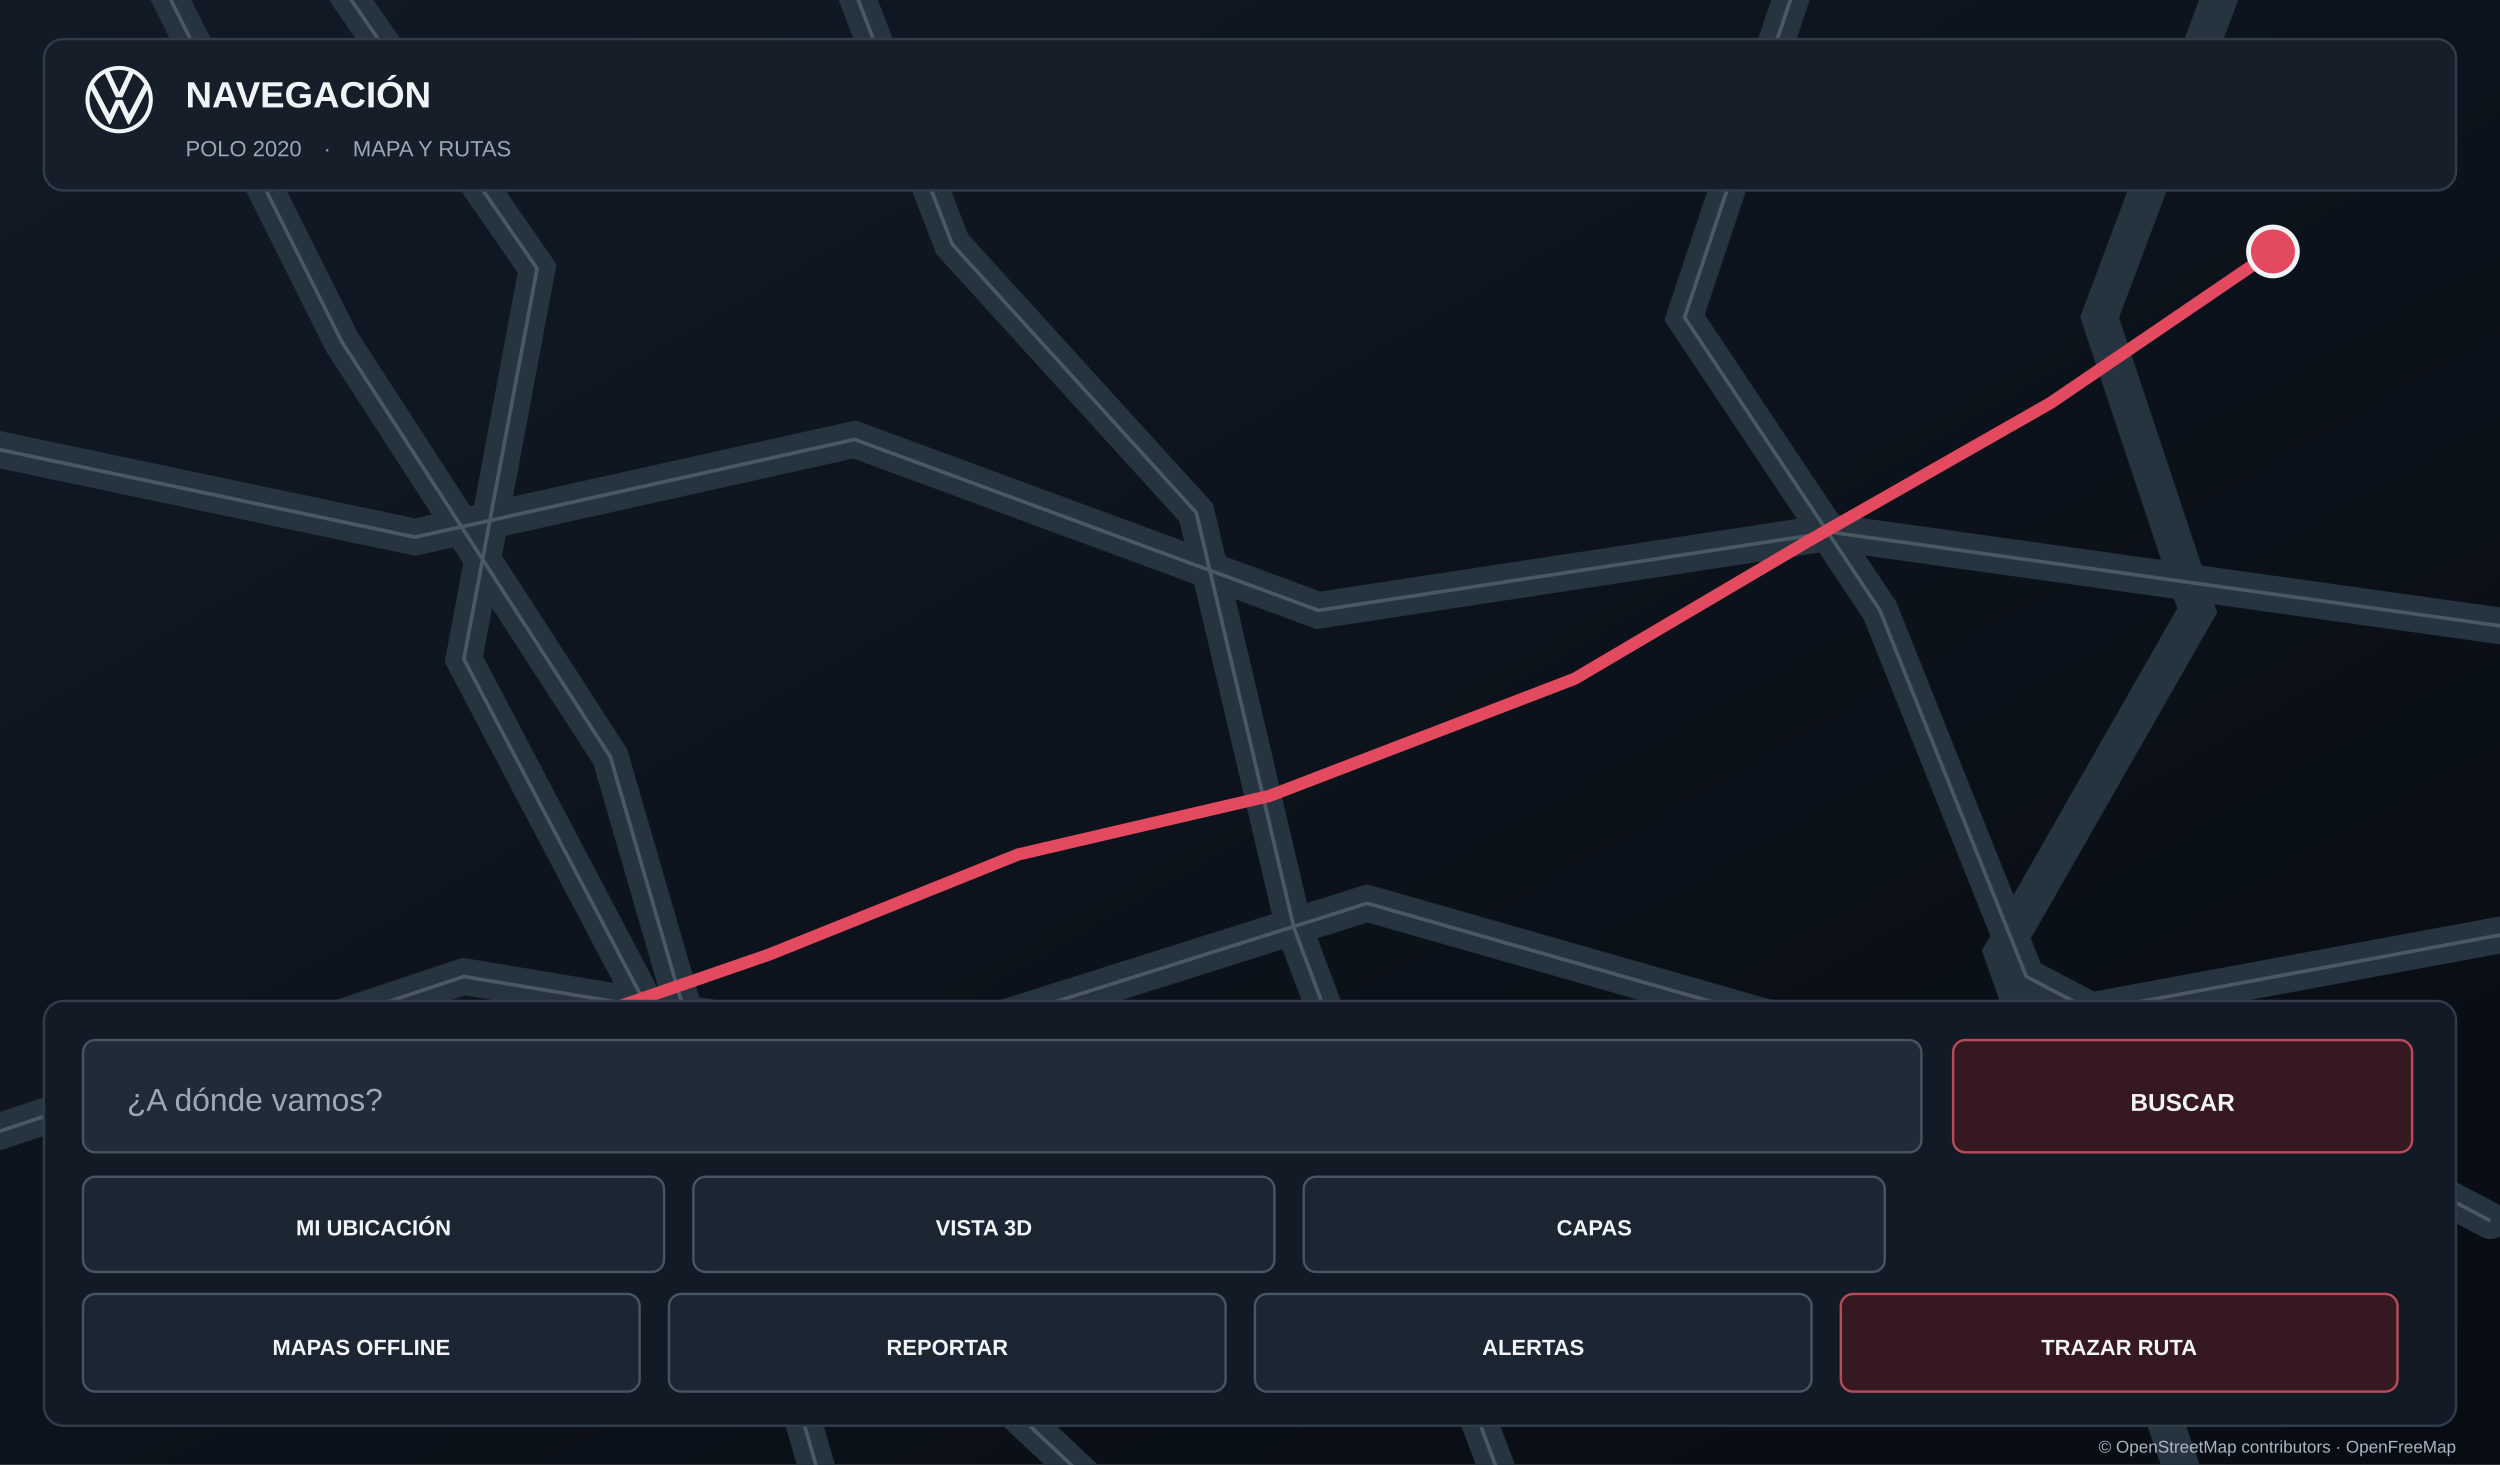
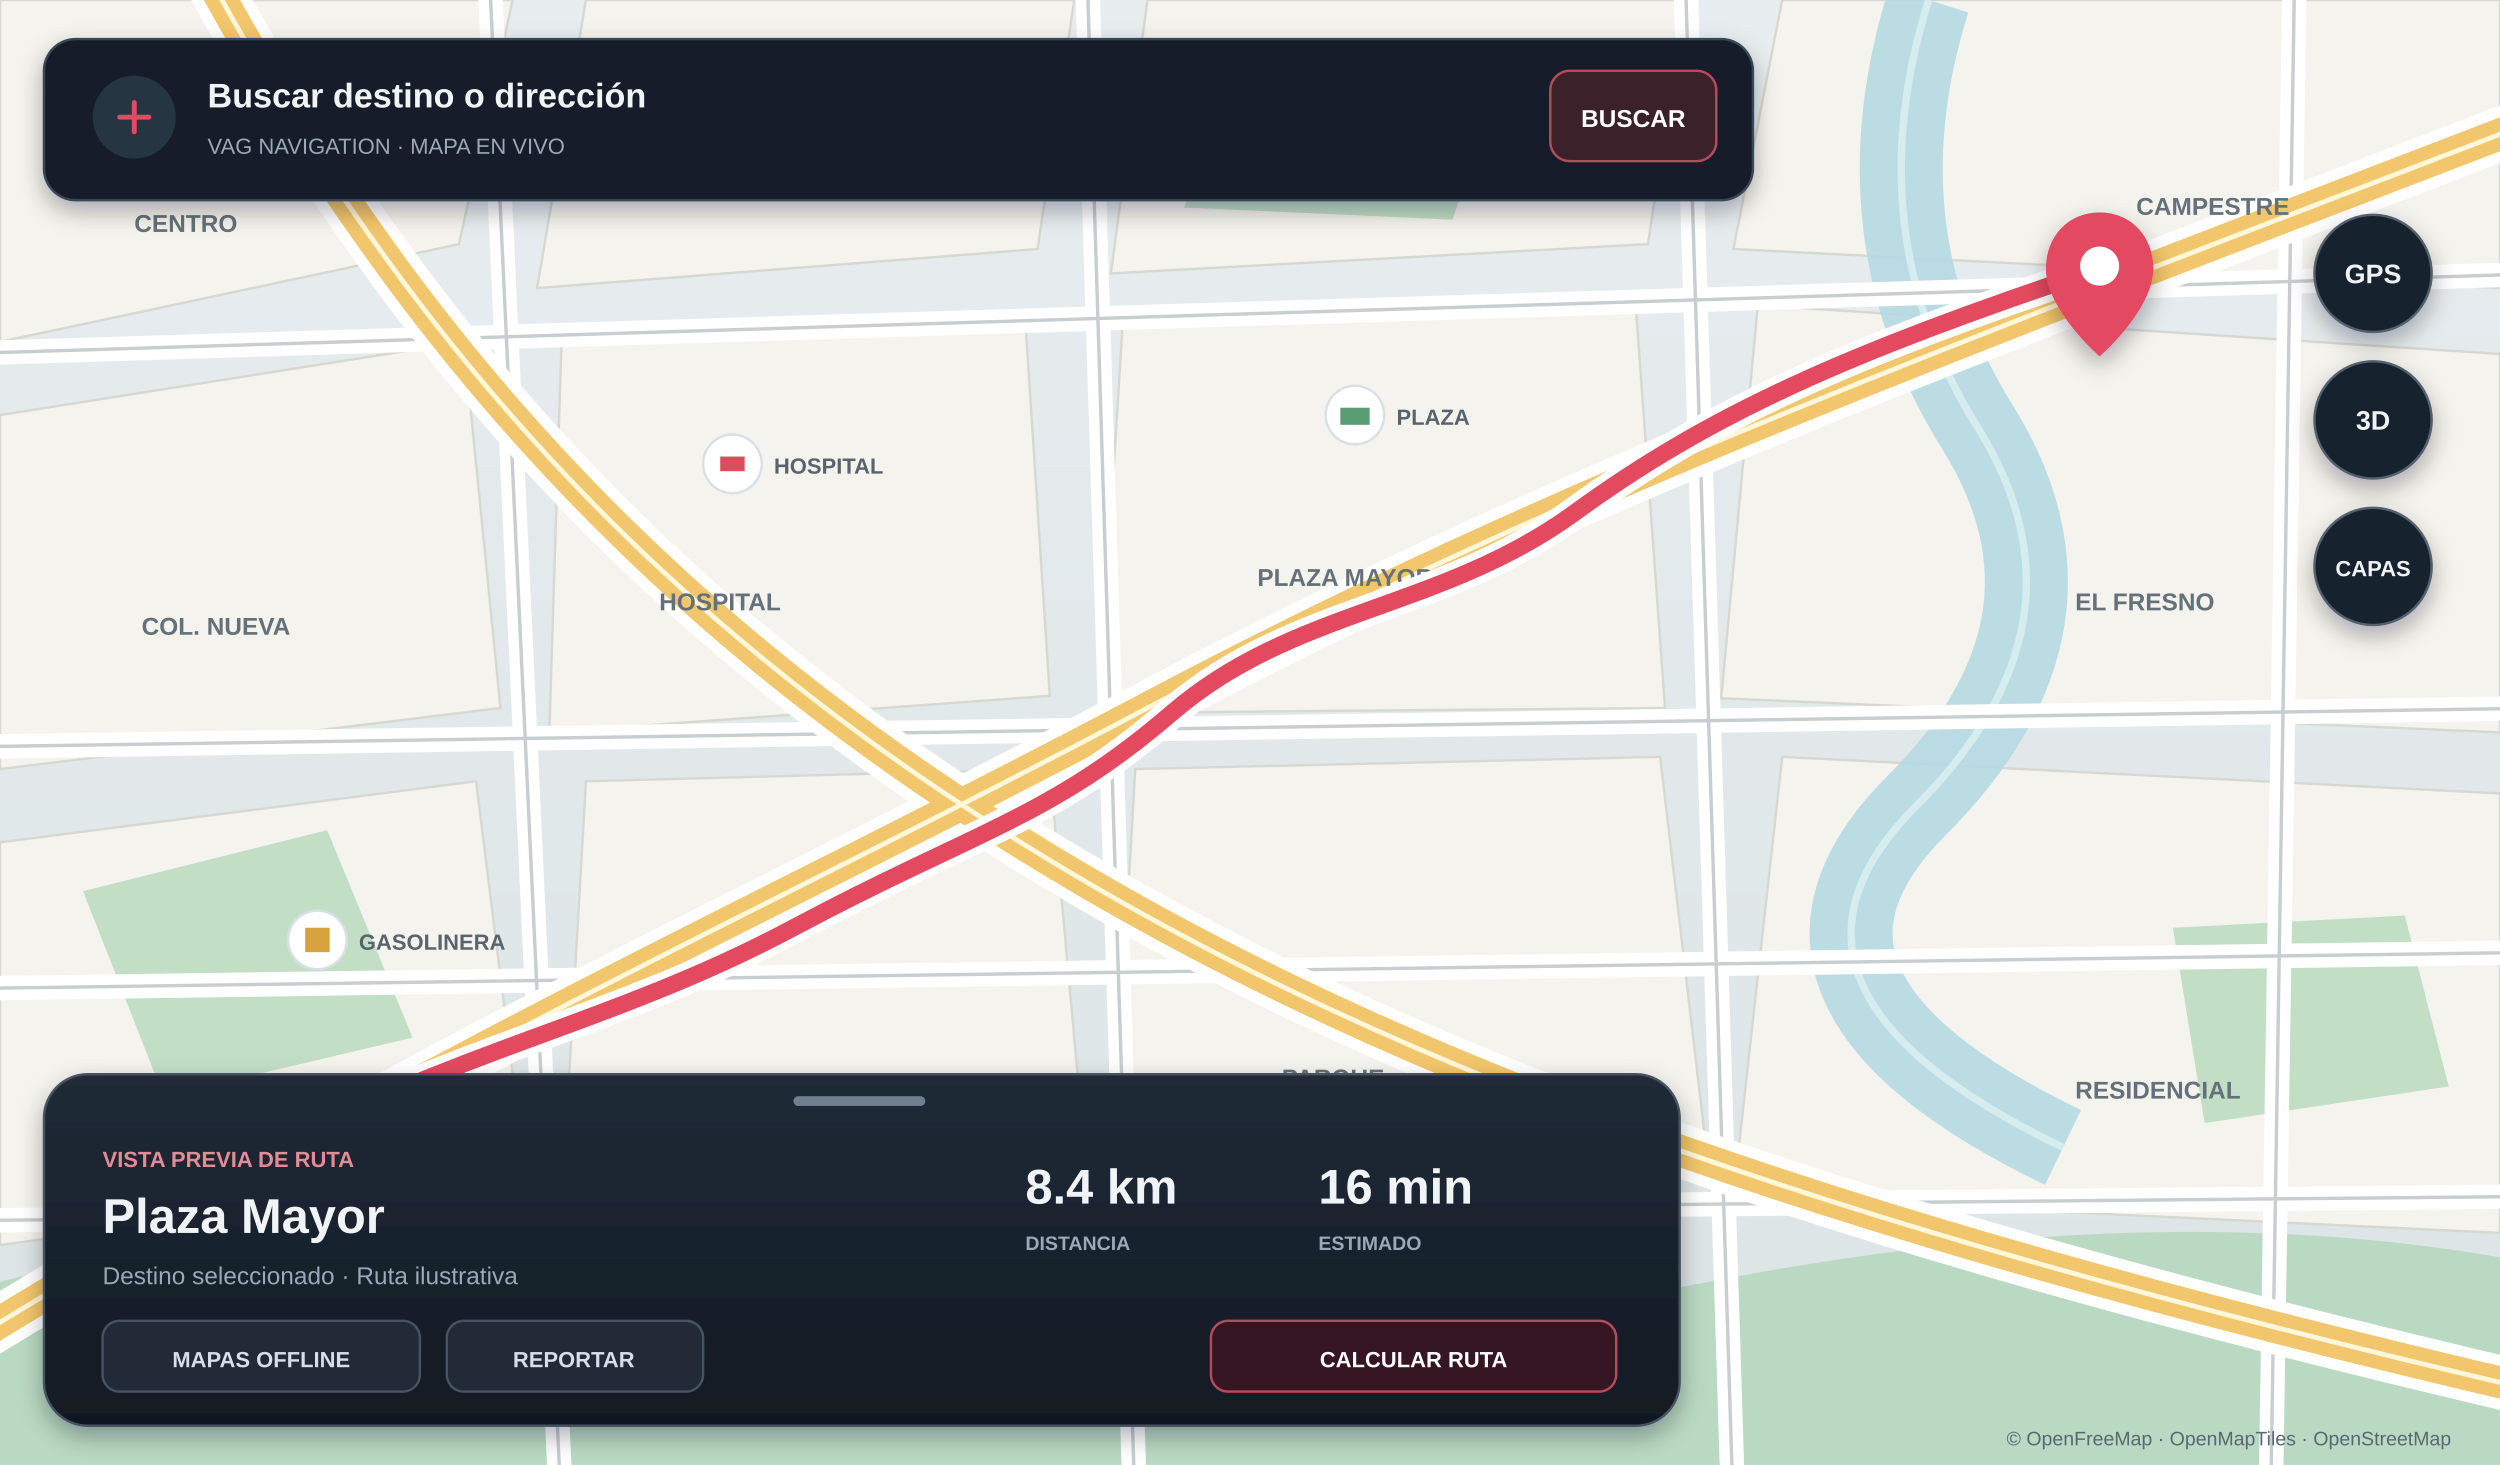
<svg xmlns="http://www.w3.org/2000/svg" width="1024" height="600" viewBox="0 0 1024 600">
  <defs>
-     <linearGradient id="mapbg" x2="1" y2="1">
-       <stop stop-color="#111a25" />
-       <stop offset="1" stop-color="#080c13" />
+     <linearGradient id="map" x2="0" y2="1">
+       <stop stop-color="#e8edf0" />
+       <stop offset="1" stop-color="#dce4e5" />
    </linearGradient>
+     <linearGradient id="sheet" x2="0" y2="1">
+       <stop stop-color="#202b37" />
+       <stop offset="1" stop-color="#111923" />
+     </linearGradient>
+     <filter id="shadow" x="-30%" y="-30%" width="160%" height="160%">
+       <feDropShadow dx="0" dy="4" stdDeviation="5" flood-color="#07101a" flood-opacity=".32" />
+     </filter>
  </defs>
-   <rect width="1024" height="600" fill="url(#mapbg)" />
-   <g fill="none" stroke="#263440" stroke-width="15" stroke-linecap="round">
-     <path d="M-20 180L170 220 350 180 540 250 750 218 1050 260" />
-     <path d="M60-20L140 140 250 310 340 620" />
-     <path d="M340-30L390 100 490 210 530 380 620 620" />
-     <path d="M740-20L690 130 770 250 830 400 1020 500" />
-     <path d="M-20 470L190 400 370 430 560 370 770 430 1040 380" />
-     <path d="M130-20L220 110 190 270 290 460 460 620" />
-     <path d="M920-30L860 130 900 250 820 390 900 620" />
+   <rect width="1024" height="600" fill="url(#map)" />
+   <g fill="#f5f3ed" stroke="#d6d9d2" stroke-width="1">
+     <path d="M0 0H210L188 100 0 140Z" />
+     <path d="M240 0H440L425 102 220 118Z" />
+     <path d="M470 0H690L675 100 455 112Z" />
+     <path d="M730 0H1024V118L710 102Z" />
+     <path d="M0 170L190 140 205 290 0 315Z" />
+     <path d="M230 140L420 132 430 285 225 300Z" />
+     <path d="M460 130L670 125 682 290 450 292Z" />
+     <path d="M720 125L1024 145V300L705 286Z" />
+     <path d="M0 345L195 320 215 480 0 510Z" />
+     <path d="M240 320L430 315 445 480 230 495Z" />
+     <path d="M465 315L680 310 700 480 455 490Z" />
+     <path d="M730 310L1024 325V505L710 490Z" />
  </g>
-   <g fill="none" stroke="#53616d" stroke-width="1.5" opacity=".8">
-     <path d="M-20 180L170 220 350 180 540 250 750 218 1050 260" />
-     <path d="M60-20L140 140 250 310 340 620" />
-     <path d="M340-30L390 100 490 210 530 380 620 620" />
-     <path d="M740-20L690 130 770 250 830 400 1020 500" />
-     <path d="M-20 470L190 400 370 430 560 370 770 430 1040 380" />
-     <path d="M130-20L220 110 190 270 290 460 460 620" />
+   <path d="M0 525Q180 480 350 520T700 525T1024 515V600H0Z" fill="#b9d9c2" />
+   <path d="M790 0Q760 95 810 175T785 330T845 470" fill="none" stroke="#b6d9e3" stroke-width="34" opacity=".9" />
+   <path d="M790 0Q760 95 810 175T785 330T845 470" fill="none" stroke="#d9eef1" stroke-width="3" opacity=".9" />
+   <path d="M34 365l100-25 35 85-102 24zM510 20l105 8-20 62-110-5zM890 380l95-5 18 70-100 15z" fill="#c2dfc6" />
+   <g fill="none" stroke="#fff" stroke-width="10" stroke-linecap="round">
+     <path d="M-20 145L1044 112M-20 306L1044 290M-20 500L1044 490" />
+     <path d="M200 -20L230 620M445 -20L465 620M690 -20L710 620M940 -20L930 620" />
+     <path d="M-20 405L1044 390" />
  </g>
-   <path d="M88 476L205 429 315 391 417 350 520 326 645 278 740 222 840 165 931 103" fill="none" stroke="#e34a60" stroke-width="5" stroke-linecap="round" stroke-linejoin="round" />
-   <circle cx="88" cy="476" r="10" fill="#64d8a2" stroke="#f1f4f7" stroke-width="2" />
-   <circle cx="931" cy="103" r="10" fill="#e34a60" stroke="#f1f4f7" stroke-width="2" />
-   <rect x="18" y="16" width="988" height="62" rx="8" fill="#151e29" stroke="#303c49" />
-   <g transform="translate(35 27) scale(1.15)">
-     <path d="M12,0C5.36,0 0,5.36 0,12s5.36,12 12,12 12,-5.36 12,-12S18.64,0 12,0M12,1.41c1.2,0 2.36,0.22 3.43,0.59L12.13,9.13c-0.04,0.04 -0.04,0.13 -0.13,0.13s-0.09,-0.09 -0.13,-0.13L8.57,2c1.07,-0.37 2.23,-0.58 3.43,-0.59M6.9,2.74l3.82,8.23c0.08,0.17 0.17,0.22 0.28,0.22h2c0.12,0 0.2,-0.05 0.29,-0.22l3.77,-8.23c1.58,0.9 2.94,2.19 3.9,3.73l-5.36,10.37c-0.04,0.09 -0.1,0.13 -0.13,0.13 -0.08,0 -0.08,-0.08 -0.13,-0.13l-2.05,-4.54c-0.09,-0.17 -0.17,-0.21 -0.29,-0.21h-2c-0.11,0 -0.19,0.04 -0.28,0.21l-2.05,4.54c-0.05,0.09 -0.04,0.13 -0.13,0.13 -0.09,0 -0.09,-0.08 -0.13,-0.13L3,6.47c0.94,-1.54 2.32,-2.83 3.9,-3.73M2.06,8.53l6.17,12c0.08,0.17 0.17,0.3 0.39,0.3 0.21,0 0.29,-0.13 0.38,-0.3l2.87,-6.39c0.04,-0.08 0.09,-0.14 0.13,-0.14 0.09,0 0.09,0.1 0.13,0.14l2.91,6.39c0.09,0.17 0.17,0.3 0.39,0.3 0.21,0 0.3,-0.13 0.38,-0.3l6.19,-12c0.37,1.07 0.59,2.23 0.59,3.47 -0.05,5.79 -4.8,10.59 -10.59,10.59S1.46,17.79 1.46,12c0,-1.2 0.21,-2.35 0.6,-3.47Z" fill="#f1f4f7" fill-rule="evenodd" />
+   <g fill="none" stroke="#c8cdd0" stroke-width="1.4">
+     <path d="M-20 145L1044 112M-20 306L1044 290M-20 500L1044 490M200 -20L230 620M445 -20L465 620M690 -20L710 620M940 -20L930 620M-20 405L1044 390" />
  </g>
-   <text x="76" y="44" fill="#f1f4f7" font-family="Arial,Helvetica,sans-serif" font-size="15" font-weight="700">NAVEGACIÓN</text>
-   <text x="76" y="64" fill="#9ba8b7" font-family="Arial,Helvetica,sans-serif" font-size="9">POLO 2020　·　MAPA Y RUTAS</text>
-   <rect x="18" y="410" width="988" height="174" rx="8" fill="#111a25" stroke="#303c49" />
-   <rect x="34" y="426" width="753" height="46" rx="5" fill="#202b37" stroke="#465362" />
-   <text x="52" y="455" fill="#9ba8b7" font-family="Arial,Helvetica,sans-serif" font-size="13">¿A dónde vamos?</text>
-   <rect x="800" y="426" width="188" height="46" rx="5" fill="#351820" stroke="#b94a5b" />
-   <text x="894" y="455" fill="#f1f4f7" font-family="Arial,Helvetica,sans-serif" font-size="10" font-weight="700" text-anchor="middle">BUSCAR</text>
-   <rect x="34" y="482" width="238" height="39" rx="5" fill="#1b2632" stroke="#465564" />
-   <text x="153" y="506" fill="#f1f4f7" font-family="Arial,Helvetica,sans-serif" font-size="9" font-weight="700" text-anchor="middle">MI UBICACIÓN</text>
-   <rect x="284" y="482" width="238" height="39" rx="5" fill="#1b2632" stroke="#465564" />
-   <text x="403" y="506" fill="#f1f4f7" font-family="Arial,Helvetica,sans-serif" font-size="9" font-weight="700" text-anchor="middle">VISTA 3D</text>
-   <rect x="534" y="482" width="238" height="39" rx="5" fill="#1b2632" stroke="#465564" />
-   <text x="653" y="506" fill="#f1f4f7" font-family="Arial,Helvetica,sans-serif" font-size="9" font-weight="700" text-anchor="middle">CAPAS</text>
-   <rect x="34" y="530" width="228" height="40" rx="5" fill="#1b2632" stroke="#465564" />
-   <text x="148" y="555" fill="#f1f4f7" font-family="Arial,Helvetica,sans-serif" font-size="9" font-weight="700" text-anchor="middle">MAPAS OFFLINE</text>
-   <rect x="274" y="530" width="228" height="40" rx="5" fill="#1b2632" stroke="#465564" />
-   <text x="388" y="555" fill="#f1f4f7" font-family="Arial,Helvetica,sans-serif" font-size="9" font-weight="700" text-anchor="middle">REPORTAR</text>
-   <rect x="514" y="530" width="228" height="40" rx="5" fill="#1b2632" stroke="#465564" />
-   <text x="628" y="555" fill="#f1f4f7" font-family="Arial,Helvetica,sans-serif" font-size="9" font-weight="700" text-anchor="middle">ALERTAS</text>
-   <rect x="754" y="530" width="228" height="40" rx="5" fill="#351820" stroke="#b94a5b" />
-   <text x="868" y="555" fill="#f1f4f7" font-family="Arial,Helvetica,sans-serif" font-size="9" font-weight="700" text-anchor="middle">TRAZAR RUTA</text>
-   <text x="1006" y="595" fill="#aab6c4" font-family="Arial,Helvetica,sans-serif" font-size="7" text-anchor="end">© OpenStreetMap contributors · OpenFreeMap</text>
+   <g fill="none" stroke="#fff" stroke-width="22" stroke-linecap="round">
+     <path d="M-30 560C180 430 300 380 470 290S790 145 1050 45" />
+     <path d="M80 -20C160 130 260 245 410 340S740 500 1040 570" />
+   </g>
+   <g fill="none" stroke="#f2c66c" stroke-width="13" stroke-linecap="round">
+     <path d="M-30 560C180 430 300 380 470 290S790 145 1050 45" />
+     <path d="M80 -20C160 130 260 245 410 340S740 500 1040 570" />
+   </g>
+   <g fill="none" stroke="#fff7d9" stroke-width="2" stroke-linecap="round">
+     <path d="M-30 560C180 430 300 380 470 290S790 145 1050 45" />
+     <path d="M80 -20C160 130 260 245 410 340S740 500 1040 570" />
+   </g>
+   <g font-family="Arial,Helvetica,sans-serif" fill="#65717a" font-size="10" font-weight="600">
+     <text x="55" y="95">CENTRO</text>
+     <text x="280" y="78">RESIDENCIAL</text>
+     <text x="520" y="70">LAS ETNIAS</text>
+     <text x="875" y="88">CAMPESTRE</text>
+     <text x="58" y="260">COL. NUEVA</text>
+     <text x="270" y="250">HOSPITAL</text>
+     <text x="515" y="240">PLAZA MAYOR</text>
+     <text x="850" y="250">EL FRESNO</text>
+     <text x="70" y="455">SAN ISIDRO</text>
+     <text x="290" y="450">CENTRO COMERCIAL</text>
+     <text x="525" y="445">PARQUE</text>
+     <text x="850" y="450">RESIDENCIAL</text>
+   </g>
+   <g font-family="Arial,Helvetica,sans-serif" font-size="9" font-weight="700">
+     <g transform="translate(300 190)">
+       <circle r="12" fill="#fff" stroke="#d9e0e4" />
+       <path d="M-5 3V-3h10v6z" fill="#d84e5c" />
+       <text x="17" y="4" fill="#58636d">HOSPITAL</text>
+     </g>
+     <g transform="translate(555 170)">
+       <circle r="12" fill="#fff" stroke="#d9e0e4" />
+       <path d="M-6-3h12v7h-12z" fill="#5a9c73" />
+       <text x="17" y="4" fill="#58636d">PLAZA</text>
+     </g>
+     <g transform="translate(130 385)">
+       <circle r="12" fill="#fff" stroke="#d9e0e4" />
+       <path d="M-5-5h10v10h-10z" fill="#d7a33e" />
+       <text x="17" y="4" fill="#58636d">GASOLINERA</text>
+     </g>
+   </g>
+   <path d="M105 475C185 430 250 420 325 380S430 335 480 292 590 250 645 210 755 145 860 110" fill="none" stroke="#fff" stroke-width="13" stroke-linecap="round" stroke-linejoin="round" />
+   <path d="M105 475C185 430 250 420 325 380S430 335 480 292 590 250 645 210 755 145 860 110" fill="none" stroke="#e34a60" stroke-width="7" stroke-linecap="round" stroke-linejoin="round" />
+   <circle cx="105" cy="475" r="13" fill="#fff" stroke="#2478dc" stroke-width="5" />
+   <circle cx="105" cy="475" r="4" fill="#2478dc" />
+   <g transform="translate(860 110)" filter="url(#shadow)">
+     <path d="M0-23C-13-23-22-13-22 0c0 17 22 36 22 36S22 17 22 0C22-13 13-23 0-23z" fill="#e34a60" />
+     <circle cy="-1" r="8" fill="#fff" />
+   </g>
+   <g filter="url(#shadow)">
+     <rect x="18" y="16" width="700" height="66" rx="13" fill="#151e29" stroke="#394654" />
+     <circle cx="55" cy="48" r="17" fill="#263442" />
+     <path d="M49 48h12M55 42v12" stroke="#e34a60" stroke-width="2" stroke-linecap="round" />
+     <text x="85" y="44" fill="#f1f4f7" font-family="Arial,Helvetica,sans-serif" font-size="14" font-weight="700">Buscar destino o dirección</text>
+     <text x="85" y="63" fill="#9ba8b7" font-family="Arial,Helvetica,sans-serif" font-size="9">VAG NAVIGATION  ·  MAPA EN VIVO</text>
+     <rect x="635" y="29" width="68" height="37" rx="8" fill="#3a2029" stroke="#b64b5c" />
+     <text x="669" y="52" text-anchor="middle" fill="#fff" font-family="Arial" font-size="10" font-weight="700">BUSCAR</text>
+   </g>
+   <g filter="url(#shadow)" font-family="Arial,Helvetica,sans-serif" font-weight="700" text-anchor="middle">
+     <g>
+       <circle cx="972" cy="112" r="24" fill="#18232e" stroke="#53616d" />
+       <text x="972" y="116" fill="#f1f4f7" font-size="11">GPS</text>
+     </g>
+     <g>
+       <circle cx="972" cy="172" r="24" fill="#18232e" stroke="#53616d" />
+       <text x="972" y="176" fill="#f1f4f7" font-size="11">3D</text>
+     </g>
+     <g>
+       <circle cx="972" cy="232" r="24" fill="#18232e" stroke="#53616d" />
+       <text x="972" y="236" fill="#f1f4f7" font-size="9">CAPAS</text>
+     </g>
+   </g>
+   <g filter="url(#shadow)">
+     <rect x="18" y="440" width="670" height="144" rx="18" fill="url(#sheet)" stroke="#465362" />
+     <rect x="325" y="449" width="54" height="4" rx="2" fill="#718091" />
+     <text x="42" y="478" fill="#e58b96" font-family="Arial" font-size="9" font-weight="700">VISTA PREVIA DE RUTA</text>
+     <text x="42" y="505" fill="#f1f4f7" font-family="Arial" font-size="20" font-weight="700">Plaza Mayor</text>
+     <text x="42" y="526" fill="#9ba8b7" font-family="Arial" font-size="10">Destino seleccionado · Ruta ilustrativa</text>
+     <text x="420" y="493" fill="#f1f4f7" font-family="Arial" font-size="20" font-weight="700">8.4 km</text>
+     <text x="420" y="512" fill="#9ba8b7" font-family="Arial" font-size="8" font-weight="700">DISTANCIA</text>
+     <text x="540" y="493" fill="#f1f4f7" font-family="Arial" font-size="20" font-weight="700">16 min</text>
+     <text x="540" y="512" fill="#9ba8b7" font-family="Arial" font-size="8" font-weight="700">ESTIMADO</text>
+     <rect x="42" y="541" width="130" height="29" rx="7" fill="#202b37" stroke="#465362" />
+     <text x="107" y="560" text-anchor="middle" fill="#d7dee8" font-family="Arial" font-size="9" font-weight="700">MAPAS OFFLINE</text>
+     <rect x="183" y="541" width="105" height="29" rx="7" fill="#202b37" stroke="#465362" />
+     <text x="235" y="560" text-anchor="middle" fill="#d7dee8" font-family="Arial" font-size="9" font-weight="700">REPORTAR</text>
+     <rect x="496" y="541" width="166" height="29" rx="7" fill="#351820" stroke="#b64b5c" />
+     <text x="579" y="560" text-anchor="middle" fill="#fff" font-family="Arial" font-size="9" font-weight="700">CALCULAR RUTA</text>
+   </g>
+   <text x="1004" y="592" text-anchor="end" fill="#596873" font-family="Arial" font-size="8">© OpenFreeMap · OpenMapTiles · OpenStreetMap</text>
</svg>
